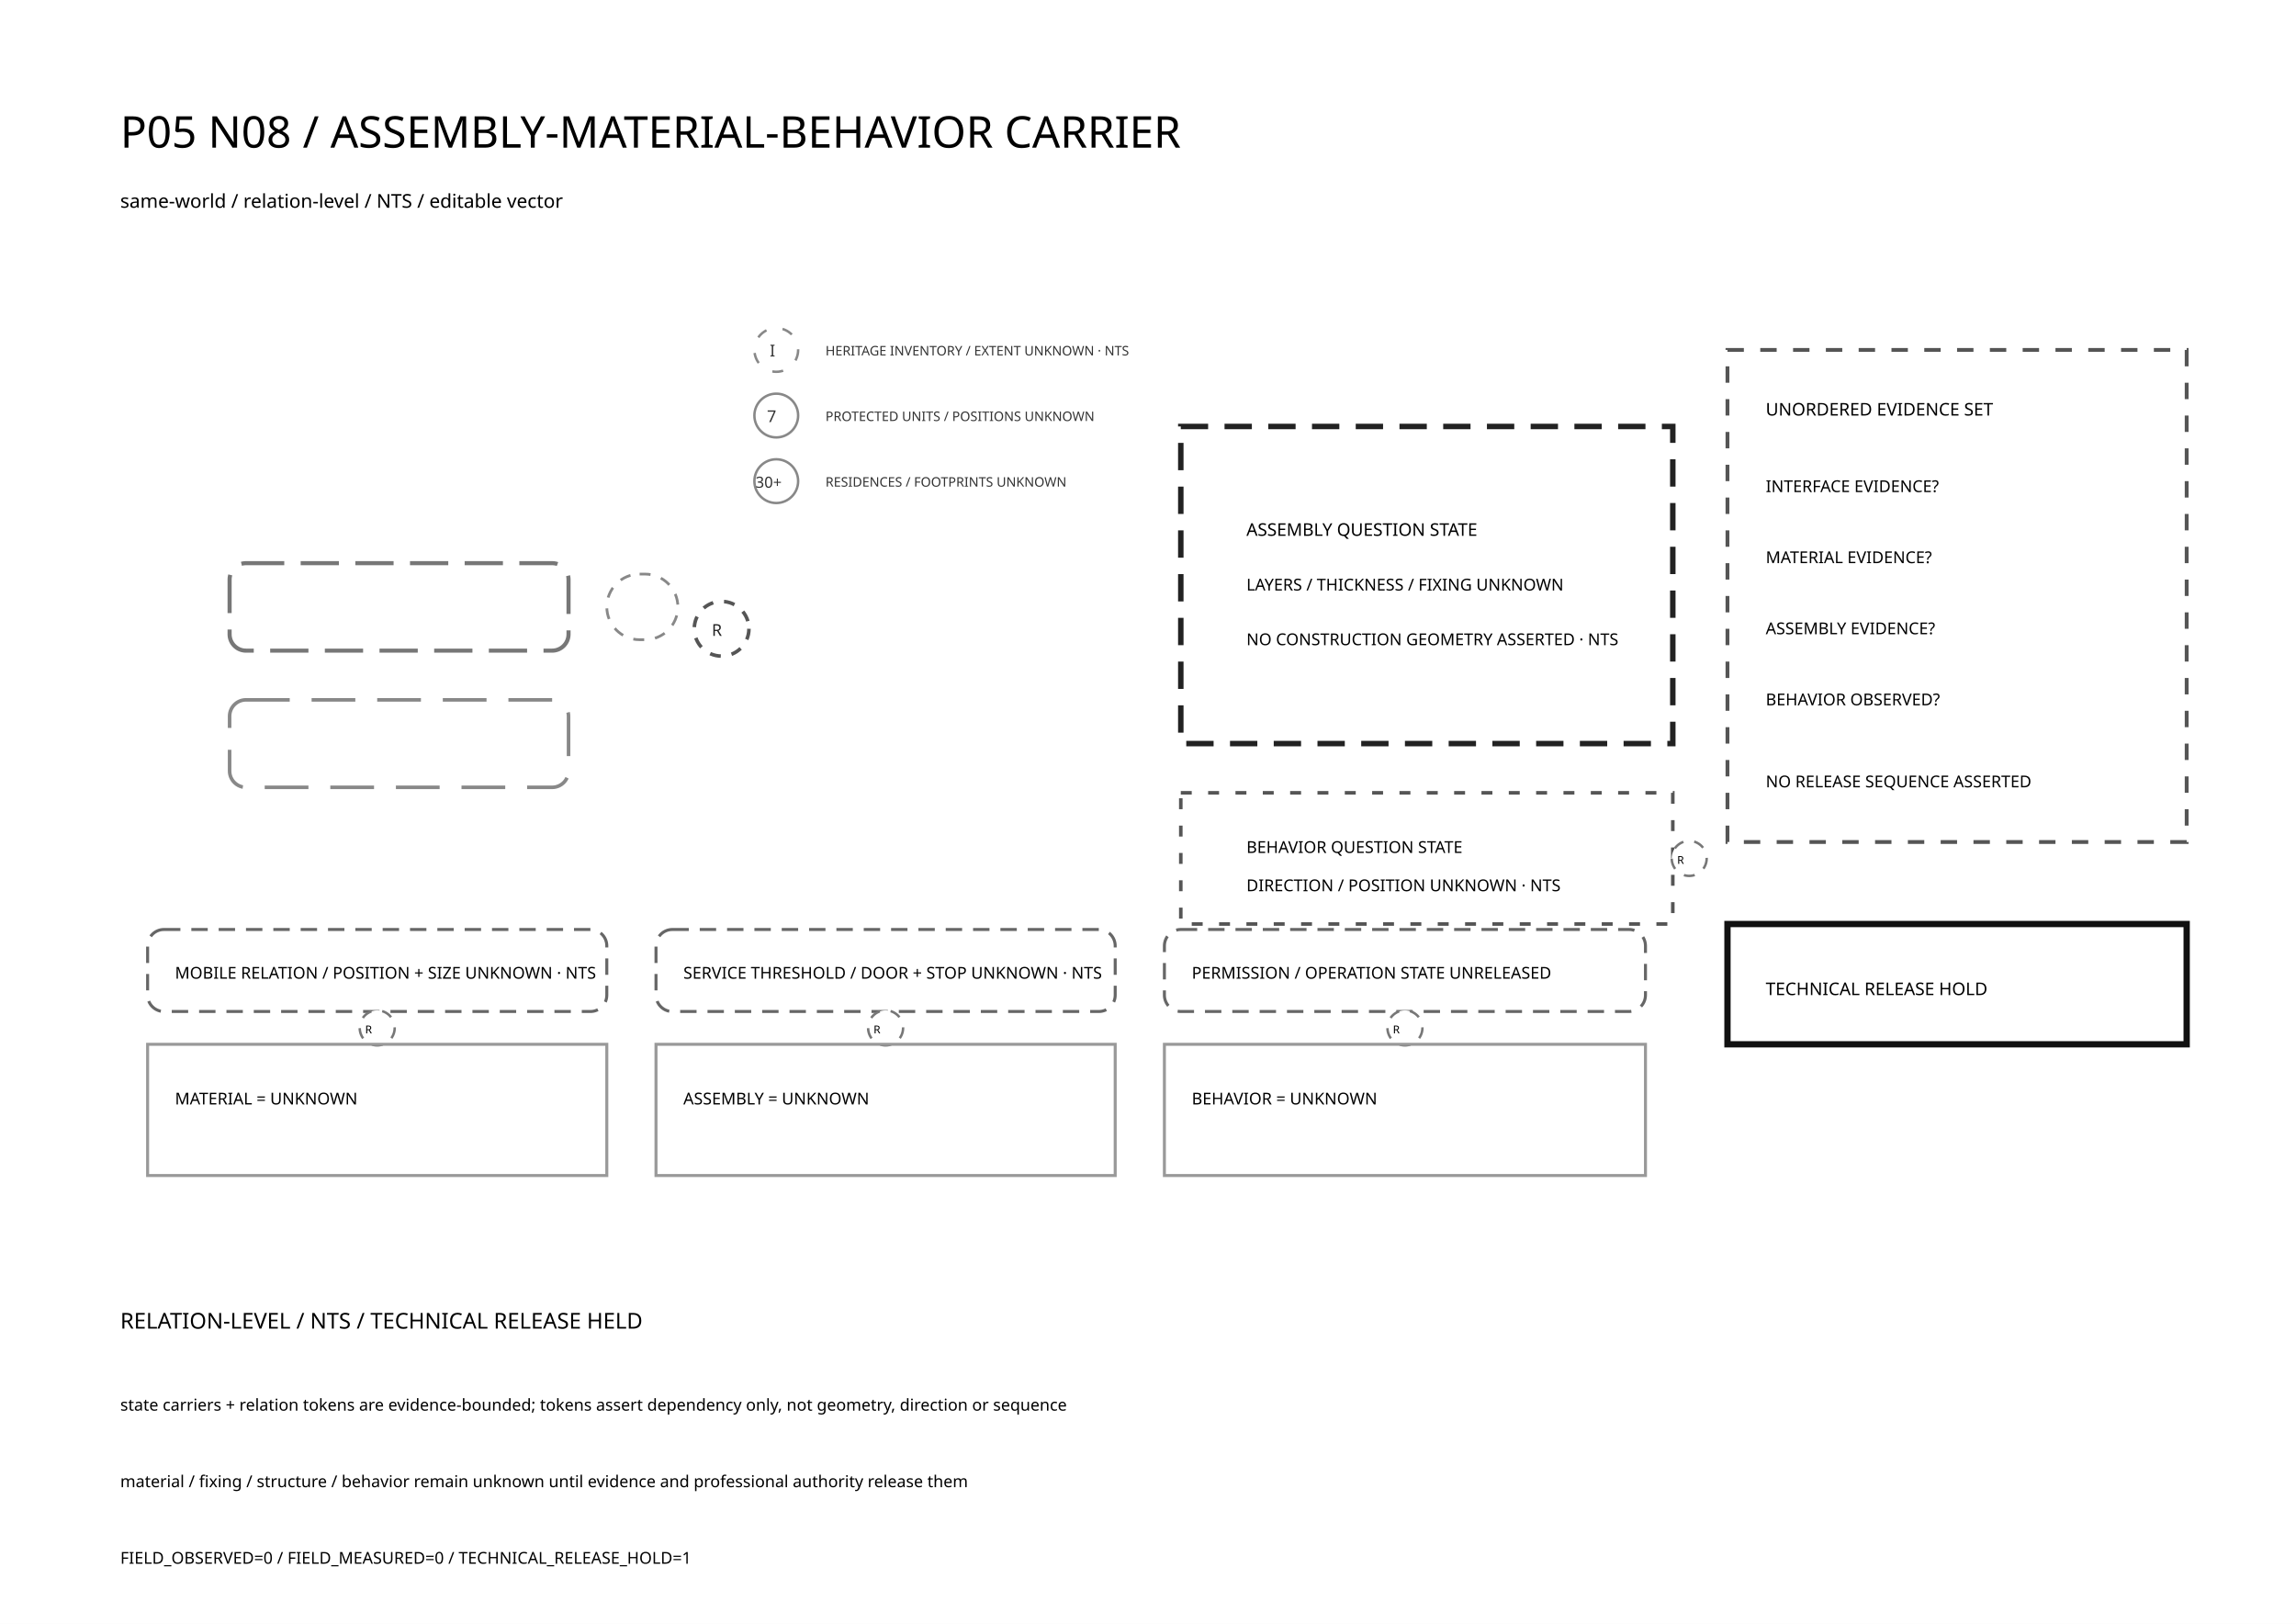
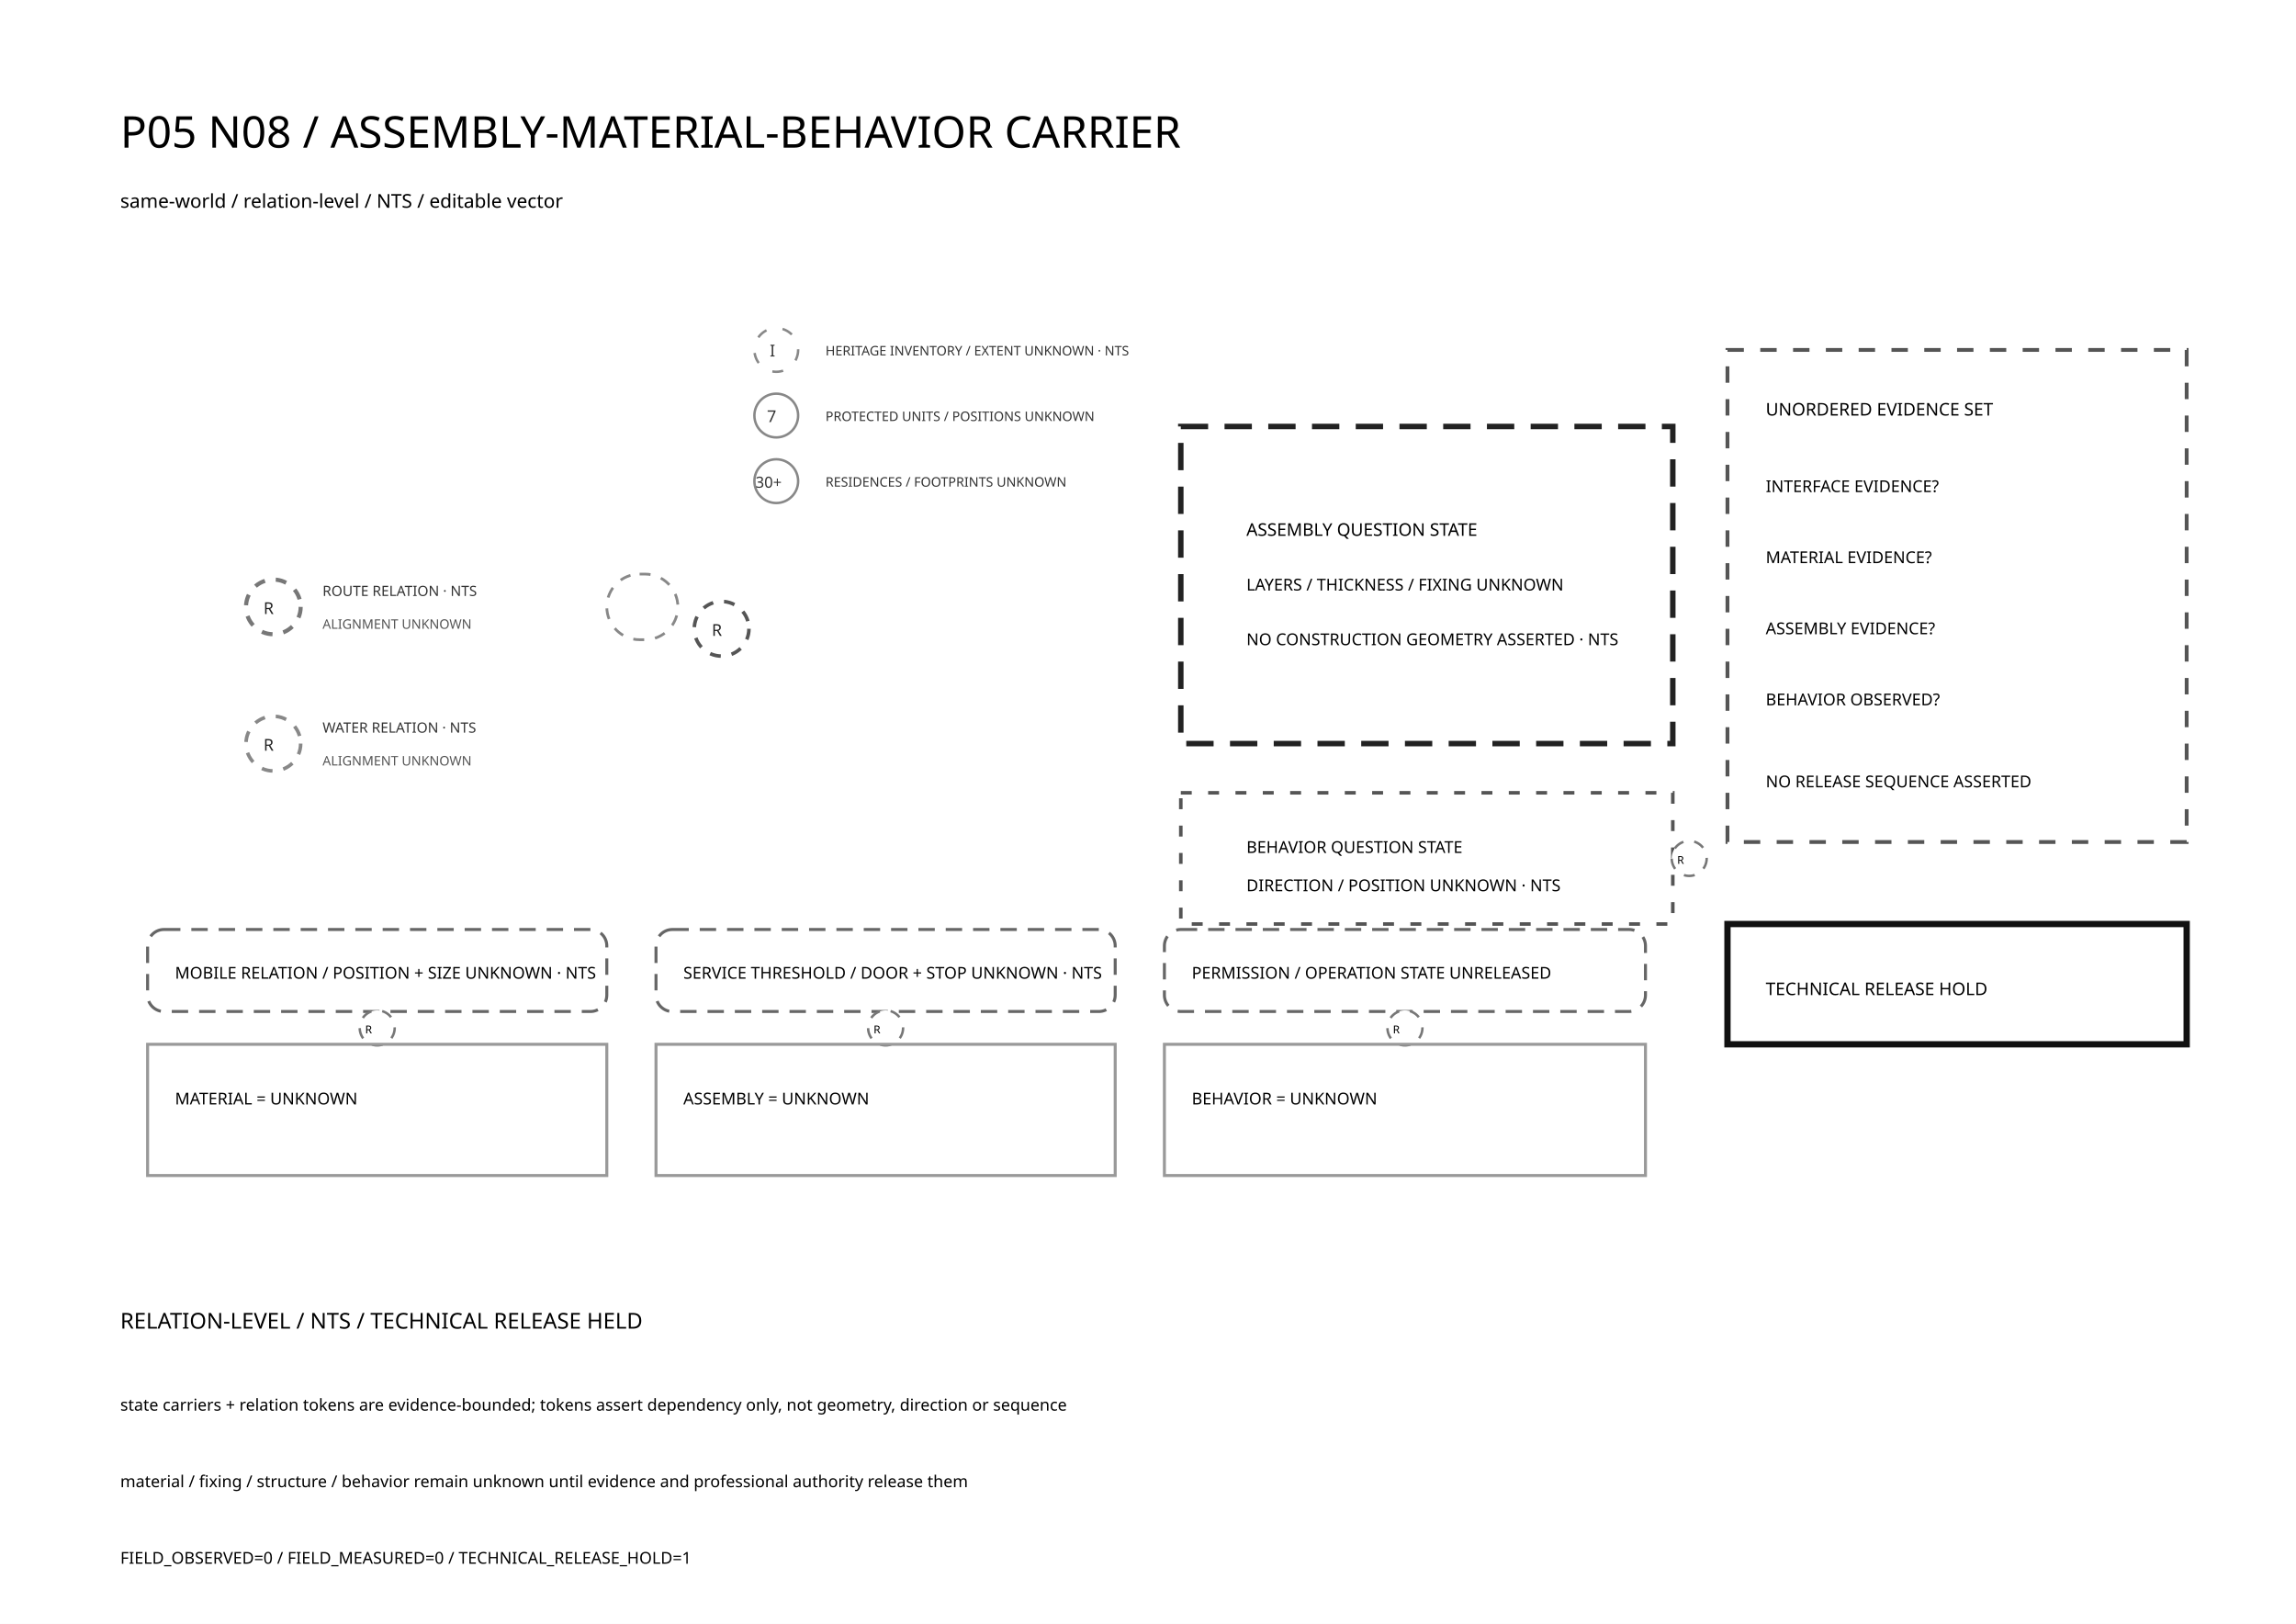
<svg xmlns="http://www.w3.org/2000/svg" width="420mm" height="297mm" viewBox="0 0 420 297">
  <rect width="420" height="297" fill="white" />
  <g id="L00-FRAME" font-family="sans-serif">
    <text x="22" y="27" font-size="8">P05 N08 / ASSEMBLY-MATERIAL-BEHAVIOR CARRIER</text>
    <text x="22" y="38" font-size="3.5">same-world / relation-level / NTS / editable vector</text>
  </g>
  <g id="L10-CONTEXT" fill="none">
    <g id="N08-SAME-WORLD-RELATION-CONTEXT">
-       <rect id="N08-ROUTE-RELATION-NODE" x="42" y="103" width="62" height="16" rx="3" stroke="#777" stroke-width="0.75" stroke-dasharray="7 3" />
-       <rect id="N08-WATER-RELATION-NODE" x="42" y="128" width="62" height="16" rx="3" stroke="#888" stroke-width="0.65" stroke-dasharray="8 4" />
+       <g id="N08-ROUTE-RELATION-NODE">
+         <circle cx="50" cy="111" r="5" stroke="#777" stroke-width="0.75" stroke-dasharray="2 2" />
+         <text x="48.2" y="112.3" font-family="sans-serif" font-size="3" fill="#222">R</text>
+         <text x="59" y="109" font-family="sans-serif" font-size="2.6" fill="#333">ROUTE RELATION · NTS</text>
+         <text x="59" y="115" font-family="sans-serif" font-size="2.4" fill="#555">ALIGNMENT UNKNOWN</text>
+       </g>
+       <g id="N08-WATER-RELATION-NODE">
+         <circle cx="50" cy="136" r="5" stroke="#888" stroke-width="0.65" stroke-dasharray="2 2" />
+         <text x="48.2" y="137.3" font-family="sans-serif" font-size="3" fill="#222">R</text>
+         <text x="59" y="134" font-family="sans-serif" font-size="2.6" fill="#333">WATER RELATION · NTS</text>
+         <text x="59" y="140" font-family="sans-serif" font-size="2.4" fill="#555">ALIGNMENT UNKNOWN</text>
+       </g>
      <g id="N08-CONTEXT-INTERFACE-TOPOLOGY" font-family="sans-serif">
        <rect x="111" y="105" width="13" height="12" rx="6" fill="white" stroke="#888" stroke-width="0.5" stroke-dasharray="2 2" />
        <text x="114.4" y="113" font-size="2.4">REL</text>
      </g>
    </g>
    <g id="N08-HERITAGE-INVENTORY-STATE" font-family="sans-serif" fill="none">
      <g id="N08-HERITAGE-FABRIC-INVENTORY-STATE">
        <circle cx="142" cy="64" r="4" stroke="#888" stroke-width="0.45" stroke-dasharray="2 3" />
        <text x="140.8" y="65.2" font-size="3" fill="#333">I</text>
        <text x="151" y="65" font-size="2.4" fill="#333">HERITAGE INVENTORY / EXTENT UNKNOWN · NTS</text>
      </g>
      <g id="N08-PROTECTED-UNITS-INVENTORY-STATE">
        <circle cx="142" cy="76" r="4" stroke="#888" stroke-width="0.45" />
        <text x="140.3" y="77.2" font-size="3" fill="#333">7</text>
        <text x="151" y="77" font-size="2.4" fill="#333">PROTECTED UNITS / POSITIONS UNKNOWN</text>
      </g>
      <g id="N08-ANCIENT-RESIDENCE-INVENTORY-STATE">
        <circle cx="142" cy="88" r="4" stroke="#888" stroke-width="0.45" />
        <text x="138.2" y="89.2" font-size="2.8" fill="#333">30+</text>
        <text x="151" y="89" font-size="2.4" fill="#333">RESIDENCES / FOOTPRINTS UNKNOWN</text>
      </g>
    </g>
    <g id="N08-INTERFACE-RELATION-STATE" font-family="sans-serif">
      <circle cx="132" cy="115" r="5" fill="white" stroke="#555" stroke-width="0.65" stroke-dasharray="2 2" />
      <text x="130.2" y="116.3" font-size="3" fill="#222">R</text>
      <text x="143" y="112" font-size="3">INTERFACE RELATION TOKEN · NTS</text>
      <text x="143" y="120" font-size="3">POSITION / SIZE UNKNOWN</text>
    </g>
  </g>
  <g id="L15-ASSEMBLY" font-family="sans-serif">
    <g id="N08-ASSEMBLY-QUESTION-STATE">
      <rect x="216" y="78" width="90" height="58" fill="none" stroke="#222" stroke-width="1.0" stroke-dasharray="5 3" />
      <text x="228" y="98" font-size="3.2">ASSEMBLY QUESTION STATE</text>
      <text x="228" y="108" font-size="3">LAYERS / THICKNESS / FIXING UNKNOWN</text>
      <text x="228" y="118" font-size="3">NO CONSTRUCTION GEOMETRY ASSERTED · NTS</text>
    </g>
    <g id="N08-BEHAVIOR-QUESTION-STATE">
      <rect x="216" y="145" width="90" height="24" fill="none" stroke="#555" stroke-width="0.65" stroke-dasharray="2 3" />
      <text x="228" y="156" font-size="3">BEHAVIOR QUESTION STATE</text>
      <text x="228" y="163" font-size="3">DIRECTION / POSITION UNKNOWN · NTS</text>
    </g>
  </g>
  <g id="L18-TECHNICAL-RELEASE" font-family="sans-serif">
    <g id="N08-TECHNICAL-EVIDENCE-SET">
      <rect x="316" y="64" width="84" height="90" fill="none" stroke="#555" stroke-width="0.7" stroke-dasharray="3 3" />
      <text x="323" y="76" font-size="3.2">UNORDERED EVIDENCE SET</text>
      <text x="323" y="90" font-size="3">INTERFACE EVIDENCE?</text>
      <text x="323" y="103" font-size="3">MATERIAL EVIDENCE?</text>
      <text x="323" y="116" font-size="3">ASSEMBLY EVIDENCE?</text>
      <text x="323" y="129" font-size="3">BEHAVIOR OBSERVED?</text>
      <text x="323" y="144" font-size="3">NO RELEASE SEQUENCE ASSERTED</text>
    </g>
    <rect id="N08-TECHNICAL-RELEASE-HOLD" x="316" y="169" width="84" height="22" fill="none" stroke="#111" stroke-width="1.15" />
    <text x="323" y="182" font-size="3.2">TECHNICAL RELEASE HOLD</text>
  </g>
  <g id="L20-OPERATIONAL" font-family="sans-serif">
    <g id="N08-MOBILE-RELATION-STATE">
      <rect x="27" y="170" width="84" height="15" rx="3" fill="none" stroke="#666" stroke-width="0.55" stroke-dasharray="3 2" />
      <text x="32" y="179" font-size="3">MOBILE RELATION / POSITION + SIZE UNKNOWN · NTS</text>
    </g>
    <g id="N08-SERVICE-THRESHOLD-STATE">
      <rect x="120" y="170" width="84" height="15" rx="3" fill="none" stroke="#666" stroke-width="0.55" stroke-dasharray="3 2" />
      <text x="125" y="179" font-size="3">SERVICE THRESHOLD / DOOR + STOP UNKNOWN · NTS</text>
    </g>
    <g id="N08-PERMISSION-STATE">
      <rect x="213" y="170" width="88" height="15" rx="3" fill="none" stroke="#666" stroke-width="0.55" stroke-dasharray="3 2" />
      <text x="218" y="179" font-size="3">PERMISSION / OPERATION STATE UNRELEASED</text>
    </g>
  </g>
  <g id="L22-STATE-TOPOLOGY" font-family="sans-serif">
    <g id="N08-REL-MOBILE-INTERFACE">
      <circle cx="69" cy="188" r="3.2" fill="white" stroke="#777" stroke-width="0.45" stroke-dasharray="2 2" />
      <text x="66.8" y="189" font-size="2">R</text>
    </g>
    <g id="N08-REL-THRESHOLD-ASSEMBLY">
      <circle cx="162" cy="188" r="3.2" fill="white" stroke="#777" stroke-width="0.45" stroke-dasharray="2 2" />
      <text x="159.8" y="189" font-size="2">R</text>
    </g>
    <g id="N08-REL-PERMISSION-BEHAVIOR">
      <circle cx="257" cy="188" r="3.2" fill="white" stroke="#777" stroke-width="0.45" stroke-dasharray="2 2" />
      <text x="254.8" y="189" font-size="2">R</text>
    </g>
    <g id="N08-REL-BEHAVIOR-EVIDENCE">
      <circle cx="309" cy="157" r="3.2" fill="white" stroke="#777" stroke-width="0.45" stroke-dasharray="2 2" />
      <text x="306.8" y="158" font-size="2">R</text>
    </g>
  </g>
  <g id="L25-STATE" font-family="sans-serif">
    <rect id="N08-MATERIAL-STATE" x="27" y="191" width="84" height="24" fill="none" stroke="#999" stroke-width="0.55" />
    <rect id="N08-ASSEMBLY-STATE" x="120" y="191" width="84" height="24" fill="none" stroke="#999" stroke-width="0.55" />
    <rect id="N08-BEHAVIOR-STATE" x="213" y="191" width="88" height="24" fill="none" stroke="#999" stroke-width="0.55" />
    <text x="32" y="202" font-size="3">MATERIAL = UNKNOWN</text>
    <text x="125" y="202" font-size="3">ASSEMBLY = UNKNOWN</text>
    <text x="218" y="202" font-size="3">BEHAVIOR = UNKNOWN</text>
  </g>
  <g id="L40-CLAIM" font-family="sans-serif">
    <text x="22" y="243" font-size="4">RELATION-LEVEL / NTS / TECHNICAL RELEASE HELD</text>
    <text x="22" y="258" font-size="3">state carriers + relation tokens are evidence-bounded; tokens assert dependency only, not geometry, direction or sequence</text>
    <text x="22" y="272" font-size="3">material / fixing / structure / behavior remain unknown until evidence and professional authority release them</text>
    <text x="22" y="286" font-size="3">FIELD_OBSERVED=0 / FIELD_MEASURED=0 / TECHNICAL_RELEASE_HOLD=1</text>
  </g>
</svg>
